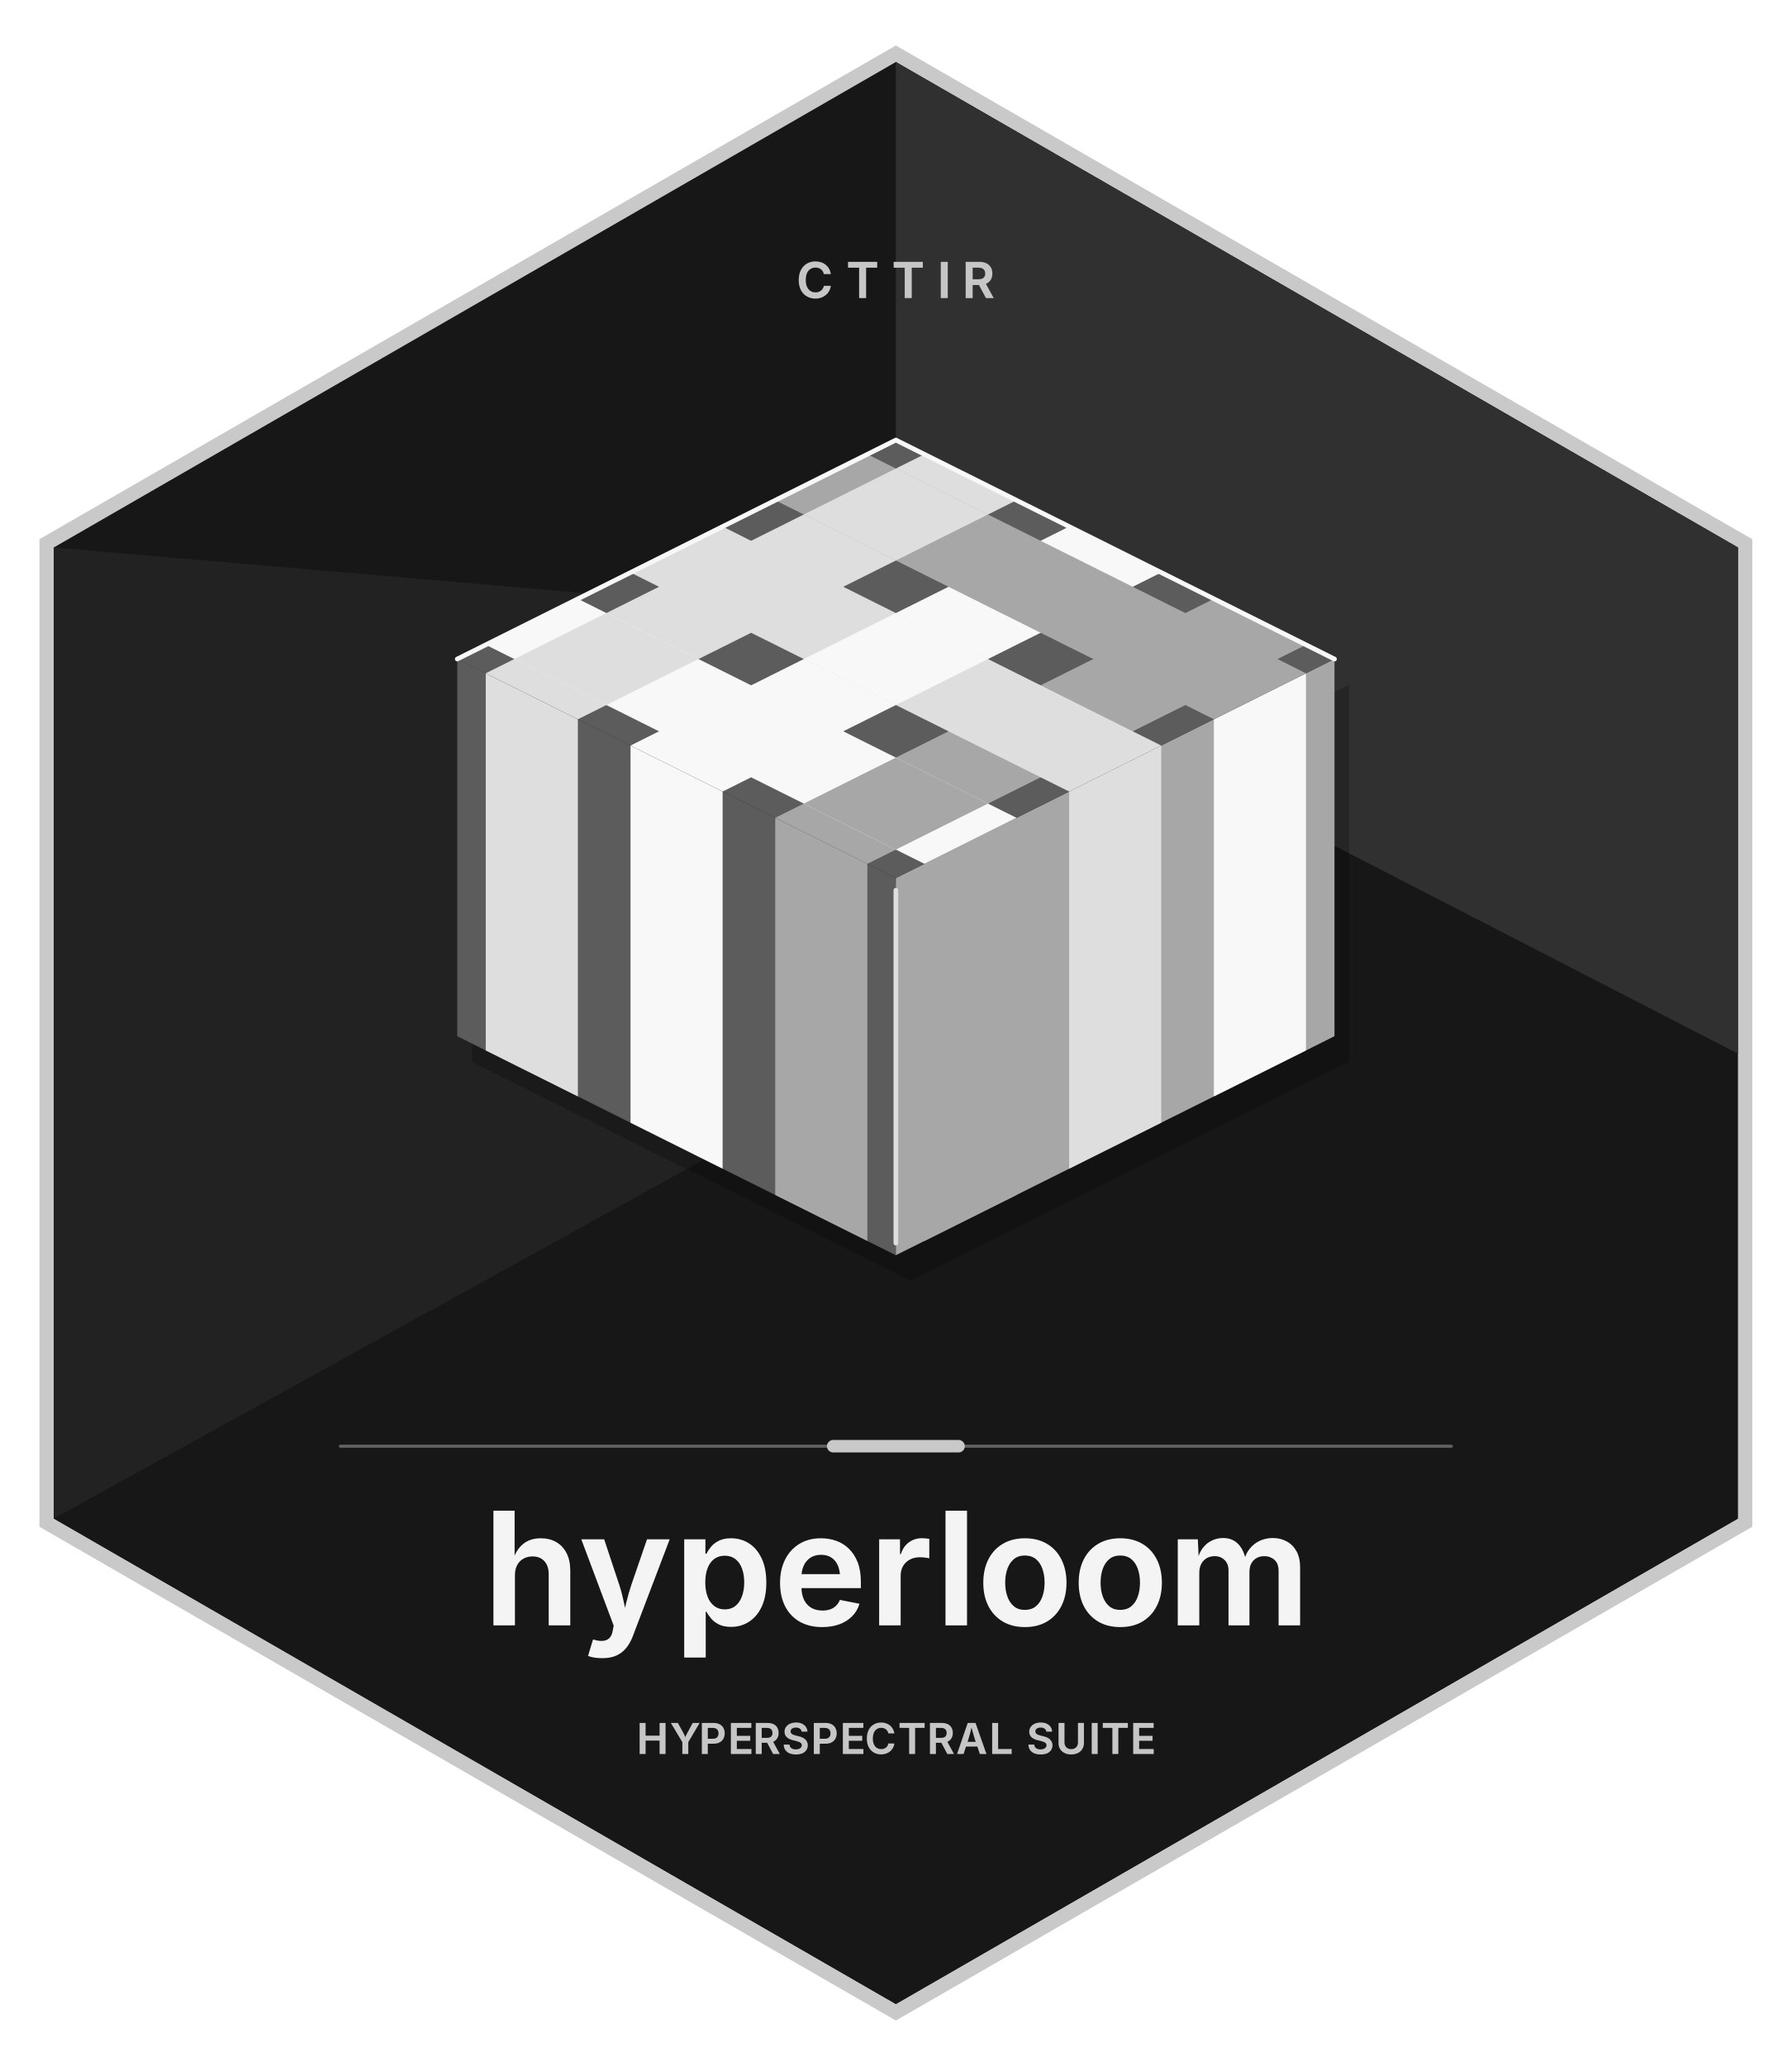
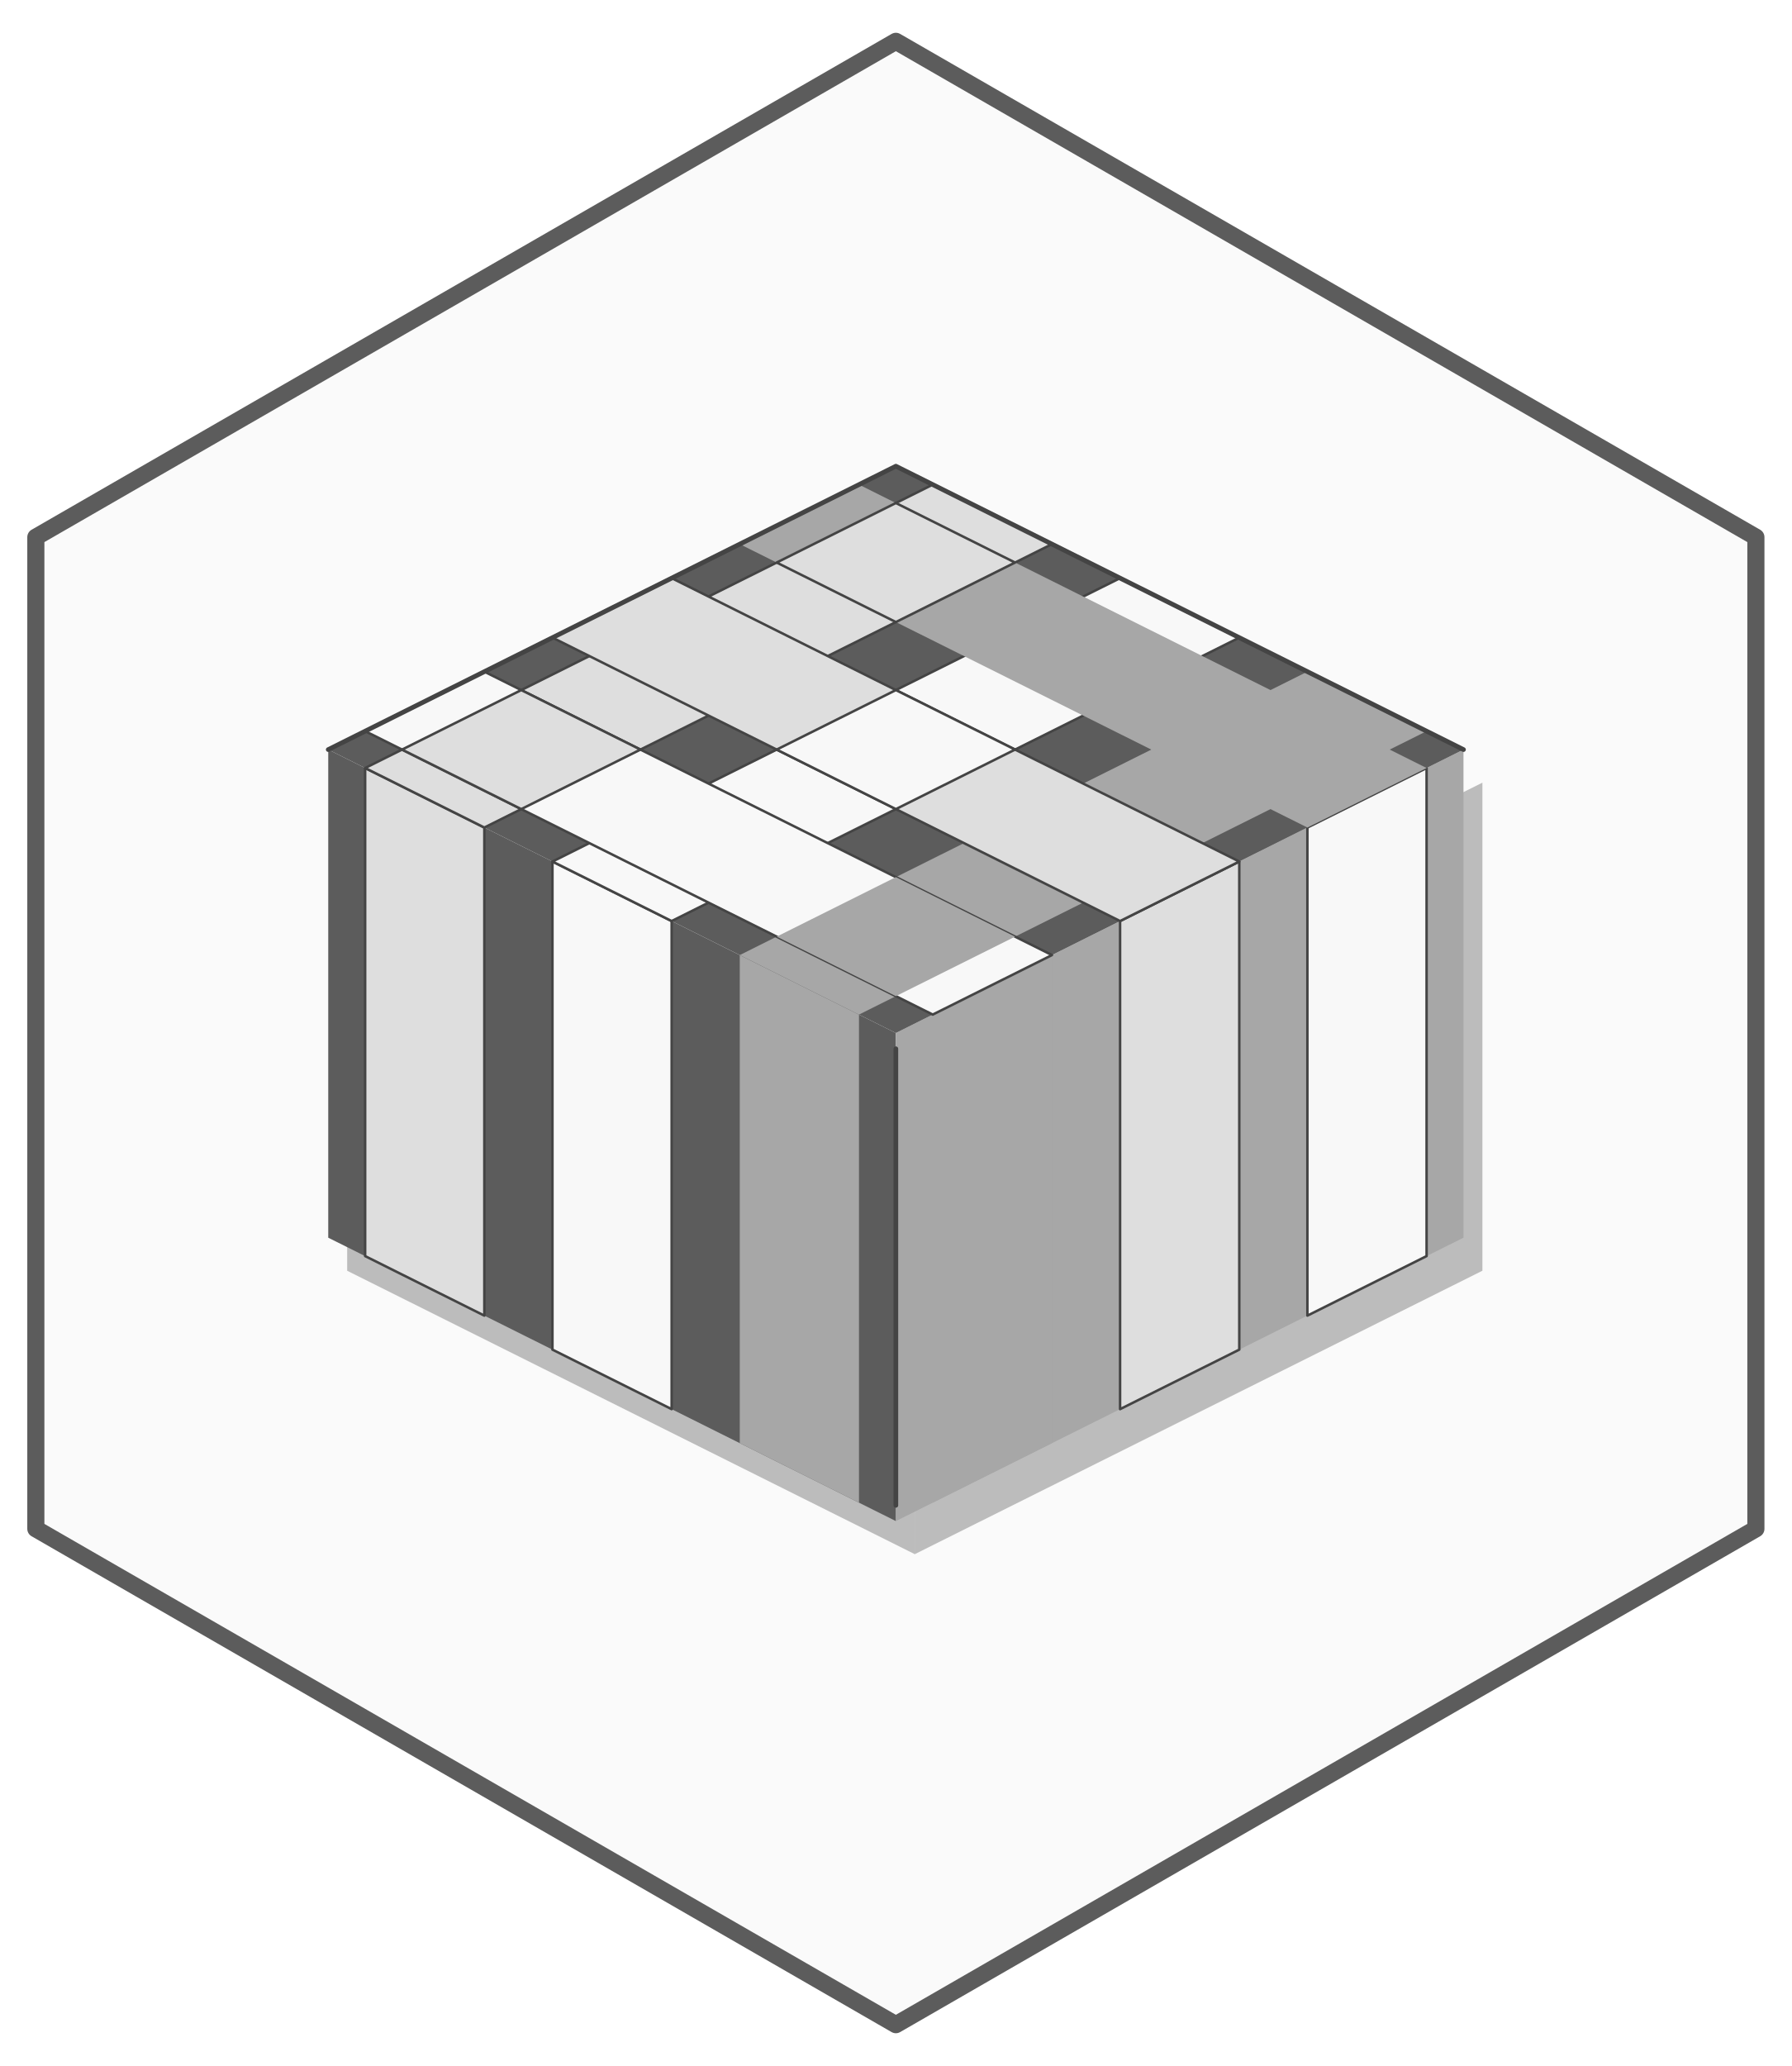
- <svg xmlns="http://www.w3.org/2000/svg" xmlns:xlink="http://www.w3.org/1999/xlink" width="432" height="498" viewBox="0 0 432 498">
-   <defs>
-     <g>
-       <g id="glyph-0-0">
-         <path d="M 4.594 0.125 C 3.832 0.125 3.145 -0.051 2.531 -0.406 C 1.926 -0.758 1.445 -1.27 1.094 -1.938 C 0.75 -2.613 0.578 -3.422 0.578 -4.359 C 0.578 -5.305 0.754 -6.113 1.109 -6.781 C 1.461 -7.445 1.941 -7.957 2.547 -8.312 C 3.148 -8.664 3.832 -8.844 4.594 -8.844 C 5.082 -8.844 5.535 -8.773 5.953 -8.641 C 6.379 -8.504 6.754 -8.301 7.078 -8.031 C 7.41 -7.77 7.68 -7.453 7.891 -7.078 C 8.109 -6.703 8.254 -6.27 8.328 -5.781 L 6.625 -5.781 C 6.582 -6.031 6.504 -6.25 6.391 -6.438 C 6.273 -6.633 6.129 -6.801 5.953 -6.938 C 5.773 -7.07 5.57 -7.176 5.344 -7.25 C 5.125 -7.32 4.891 -7.359 4.641 -7.359 C 4.172 -7.359 3.754 -7.238 3.391 -7 C 3.035 -6.77 2.758 -6.43 2.562 -5.984 C 2.375 -5.547 2.281 -5.004 2.281 -4.359 C 2.281 -3.711 2.379 -3.164 2.578 -2.719 C 2.773 -2.281 3.051 -1.945 3.406 -1.719 C 3.758 -1.488 4.164 -1.375 4.625 -1.375 C 4.883 -1.375 5.125 -1.41 5.344 -1.484 C 5.562 -1.555 5.758 -1.66 5.938 -1.797 C 6.113 -1.93 6.258 -2.094 6.375 -2.281 C 6.5 -2.477 6.586 -2.703 6.641 -2.953 L 8.328 -2.953 C 8.273 -2.535 8.148 -2.141 7.953 -1.766 C 7.766 -1.398 7.508 -1.078 7.188 -0.797 C 6.863 -0.516 6.484 -0.289 6.047 -0.125 C 5.617 0.039 5.133 0.125 4.594 0.125 Z M 4.594 0.125 " />
-       </g>
-       <g id="glyph-0-1">
- </g>
-       <g id="glyph-0-2">
-         <path d="M 0.469 -7.328 L 0.469 -8.734 L 7.5 -8.734 L 7.5 -7.328 L 4.828 -7.328 L 4.828 0 L 3.141 0 L 3.141 -7.328 Z M 0.469 -7.328 " />
-       </g>
-       <g id="glyph-0-3">
-         <path d="M 2.516 -8.734 L 2.516 0 L 0.828 0 L 0.828 -8.734 Z M 2.516 -8.734 " />
-       </g>
-       <g id="glyph-0-4">
-         <path d="M 0.828 0 L 0.828 -8.734 L 4.172 -8.734 C 4.836 -8.734 5.398 -8.613 5.859 -8.375 C 6.316 -8.145 6.664 -7.816 6.906 -7.391 C 7.145 -6.973 7.266 -6.477 7.266 -5.906 C 7.266 -5.344 7.145 -4.852 6.906 -4.438 C 6.664 -4.031 6.312 -3.711 5.844 -3.484 C 5.375 -3.266 4.805 -3.156 4.141 -3.156 L 1.812 -3.156 L 1.812 -4.531 L 3.891 -4.531 C 4.266 -4.531 4.57 -4.582 4.812 -4.688 C 5.062 -4.801 5.242 -4.957 5.359 -5.156 C 5.484 -5.363 5.547 -5.613 5.547 -5.906 C 5.547 -6.219 5.484 -6.477 5.359 -6.688 C 5.242 -6.895 5.062 -7.055 4.812 -7.172 C 4.57 -7.285 4.266 -7.344 3.891 -7.344 L 2.516 -7.344 L 2.516 0 Z M 5.719 0 L 3.594 -3.969 L 5.422 -3.969 L 7.594 0 Z M 5.719 0 " />
-       </g>
-       <g id="glyph-1-0">
-         <path d="M 7.656 -12.078 L 7.656 0 L 2.469 0 L 2.469 -27.641 L 7.578 -27.641 L 7.578 -15.594 L 7.109 -15.594 C 7.66 -17.352 8.492 -18.691 9.609 -19.609 C 10.734 -20.535 12.156 -21 13.875 -21 C 15.312 -21 16.562 -20.691 17.625 -20.078 C 18.688 -19.461 19.516 -18.57 20.109 -17.406 C 20.703 -16.238 21 -14.832 21 -13.188 L 21 0 L 15.797 0 L 15.797 -12.344 C 15.797 -13.676 15.445 -14.723 14.75 -15.484 C 14.062 -16.242 13.109 -16.625 11.891 -16.625 C 11.078 -16.625 10.348 -16.441 9.703 -16.078 C 9.055 -15.723 8.551 -15.207 8.188 -14.531 C 7.832 -13.863 7.656 -13.047 7.656 -12.078 Z M 7.656 -12.078 " />
-       </g>
-       <g id="glyph-1-1">
-         <path d="M 2.281 7.359 L 3.484 3.391 L 4.125 3.562 C 4.863 3.75 5.52 3.797 6.094 3.703 C 6.664 3.617 7.133 3.379 7.5 2.984 C 7.863 2.586 8.109 2.02 8.234 1.281 L 8.469 0.078 L 0.656 -20.75 L 6.172 -20.75 L 9.828 -9.719 C 10.266 -8.375 10.617 -7.031 10.891 -5.688 C 11.16 -4.344 11.469 -2.953 11.812 -1.516 L 10.547 -1.516 C 10.879 -2.953 11.211 -4.344 11.547 -5.688 C 11.879 -7.039 12.266 -8.383 12.703 -9.719 L 16.5 -20.75 L 21.969 -20.75 L 13.094 2.562 C 12.676 3.676 12.145 4.629 11.5 5.422 C 10.863 6.223 10.07 6.836 9.125 7.266 C 8.176 7.691 7.039 7.906 5.719 7.906 C 5.008 7.906 4.348 7.852 3.734 7.75 C 3.129 7.645 2.645 7.516 2.281 7.359 Z M 2.281 7.359 " />
-       </g>
-       <g id="glyph-1-2">
-         <path d="M 2.469 7.75 L 2.469 -20.75 L 7.578 -20.75 L 7.578 -17.281 L 7.844 -17.281 C 8.094 -17.812 8.453 -18.363 8.922 -18.938 C 9.391 -19.508 10.016 -19.992 10.797 -20.391 C 11.578 -20.797 12.57 -21 13.781 -21 C 15.352 -21 16.773 -20.598 18.047 -19.797 C 19.328 -18.992 20.348 -17.801 21.109 -16.219 C 21.879 -14.633 22.266 -12.672 22.266 -10.328 C 22.266 -8.047 21.895 -6.109 21.156 -4.516 C 20.414 -2.93 19.398 -1.723 18.109 -0.891 C 16.828 -0.055 15.375 0.359 13.75 0.359 C 12.602 0.359 11.633 0.164 10.844 -0.219 C 10.062 -0.613 9.43 -1.094 8.953 -1.656 C 8.473 -2.219 8.102 -2.766 7.844 -3.297 L 7.656 -3.297 L 7.656 7.75 Z M 12.25 -3.859 C 13.27 -3.859 14.125 -4.133 14.812 -4.688 C 15.508 -5.25 16.035 -6.02 16.391 -7 C 16.754 -7.988 16.938 -9.109 16.938 -10.359 C 16.938 -11.609 16.758 -12.719 16.406 -13.688 C 16.062 -14.656 15.535 -15.414 14.828 -15.969 C 14.129 -16.52 13.27 -16.797 12.25 -16.797 C 11.25 -16.797 10.395 -16.531 9.688 -16 C 8.988 -15.469 8.457 -14.723 8.094 -13.766 C 7.727 -12.805 7.547 -11.672 7.547 -10.359 C 7.547 -9.055 7.727 -7.922 8.094 -6.953 C 8.457 -5.984 8.992 -5.223 9.703 -4.672 C 10.41 -4.129 11.258 -3.859 12.25 -3.859 Z M 12.25 -3.859 " />
-       </g>
-       <g id="glyph-1-3">
-         <path d="M 11.75 0.406 C 9.645 0.406 7.832 -0.023 6.312 -0.891 C 4.789 -1.766 3.617 -3 2.797 -4.594 C 1.984 -6.195 1.578 -8.086 1.578 -10.266 C 1.578 -12.391 1.984 -14.258 2.797 -15.875 C 3.609 -17.488 4.75 -18.742 6.219 -19.641 C 7.695 -20.547 9.438 -21 11.438 -21 C 12.758 -21 14 -20.789 15.156 -20.375 C 16.312 -19.957 17.328 -19.316 18.203 -18.453 C 19.086 -17.586 19.785 -16.5 20.297 -15.188 C 20.805 -13.875 21.062 -12.312 21.062 -10.5 L 21.062 -8.984 L 3.859 -8.984 L 3.859 -12.359 L 18.5 -12.359 L 16.062 -11.406 C 16.062 -12.531 15.891 -13.516 15.547 -14.359 C 15.203 -15.203 14.688 -15.852 14 -16.312 C 13.32 -16.781 12.477 -17.016 11.469 -17.016 C 10.469 -17.016 9.609 -16.781 8.891 -16.312 C 8.18 -15.844 7.645 -15.203 7.281 -14.391 C 6.914 -13.586 6.734 -12.691 6.734 -11.703 L 6.734 -9.328 C 6.734 -8.078 6.941 -7.02 7.359 -6.156 C 7.785 -5.301 8.379 -4.656 9.141 -4.219 C 9.91 -3.789 10.801 -3.578 11.812 -3.578 C 12.488 -3.578 13.102 -3.672 13.656 -3.859 C 14.207 -4.055 14.68 -4.348 15.078 -4.734 C 15.473 -5.117 15.781 -5.586 16 -6.141 L 20.719 -5.219 C 20.406 -4.094 19.836 -3.102 19.016 -2.25 C 18.191 -1.406 17.164 -0.75 15.938 -0.281 C 14.719 0.176 13.32 0.406 11.75 0.406 Z M 11.75 0.406 " />
-       </g>
-       <g id="glyph-1-4">
-         <path d="M 2.469 0 L 2.469 -20.75 L 7.5 -20.75 L 7.5 -17.203 L 7.719 -17.203 C 8.102 -18.441 8.75 -19.383 9.656 -20.031 C 10.562 -20.688 11.602 -21.016 12.781 -21.016 C 13.07 -21.016 13.379 -21 13.703 -20.969 C 14.023 -20.945 14.312 -20.91 14.562 -20.859 L 14.562 -16.156 C 14.344 -16.227 14.004 -16.289 13.547 -16.344 C 13.086 -16.395 12.648 -16.422 12.234 -16.422 C 11.348 -16.422 10.555 -16.234 9.859 -15.859 C 9.172 -15.492 8.629 -14.973 8.234 -14.297 C 7.848 -13.629 7.656 -12.863 7.656 -12 L 7.656 0 Z M 2.469 0 " />
-       </g>
-       <g id="glyph-1-5">
-         <path d="M 7.656 -27.641 L 7.656 0 L 2.469 0 L 2.469 -27.641 Z M 7.656 -27.641 " />
-       </g>
-       <g id="glyph-1-6">
-         <path d="M 11.609 0.406 C 9.555 0.406 7.781 -0.035 6.281 -0.922 C 4.781 -1.816 3.617 -3.066 2.797 -4.672 C 1.984 -6.285 1.578 -8.156 1.578 -10.281 C 1.578 -12.414 1.984 -14.289 2.797 -15.906 C 3.617 -17.52 4.781 -18.77 6.281 -19.656 C 7.781 -20.551 9.555 -21 11.609 -21 C 13.672 -21 15.445 -20.551 16.938 -19.656 C 18.438 -18.77 19.594 -17.52 20.406 -15.906 C 21.227 -14.289 21.641 -12.414 21.641 -10.281 C 21.641 -8.156 21.227 -6.285 20.406 -4.672 C 19.594 -3.066 18.438 -1.816 16.938 -0.922 C 15.445 -0.035 13.672 0.406 11.609 0.406 Z M 11.609 -3.734 C 12.66 -3.734 13.539 -4.02 14.25 -4.594 C 14.957 -5.176 15.484 -5.961 15.828 -6.953 C 16.18 -7.941 16.359 -9.055 16.359 -10.297 C 16.359 -11.535 16.18 -12.648 15.828 -13.641 C 15.484 -14.629 14.957 -15.41 14.25 -15.984 C 13.539 -16.555 12.66 -16.844 11.609 -16.844 C 10.547 -16.844 9.664 -16.555 8.969 -15.984 C 8.27 -15.41 7.742 -14.629 7.391 -13.641 C 7.035 -12.66 6.859 -11.547 6.859 -10.297 C 6.859 -9.055 7.035 -7.941 7.391 -6.953 C 7.742 -5.961 8.27 -5.176 8.969 -4.594 C 9.664 -4.02 10.547 -3.734 11.609 -3.734 Z M 11.609 -3.734 " />
-       </g>
-       <g id="glyph-1-7">
-         <path d="M 2.469 0 L 2.469 -20.75 L 7.312 -20.75 L 7.531 -15.672 L 7.156 -15.672 C 7.469 -16.922 7.938 -17.941 8.562 -18.734 C 9.188 -19.523 9.922 -20.109 10.766 -20.484 C 11.609 -20.867 12.484 -21.062 13.391 -21.062 C 14.891 -21.062 16.098 -20.586 17.016 -19.641 C 17.941 -18.703 18.602 -17.281 19 -15.375 L 18.391 -15.375 C 18.68 -16.664 19.176 -17.727 19.875 -18.562 C 20.582 -19.406 21.406 -20.031 22.344 -20.438 C 23.289 -20.852 24.305 -21.062 25.391 -21.062 C 26.629 -21.062 27.75 -20.785 28.75 -20.234 C 29.75 -19.691 30.535 -18.895 31.109 -17.844 C 31.68 -16.789 31.969 -15.504 31.969 -13.984 L 31.969 0 L 26.781 0 L 26.781 -13.078 C 26.781 -14.316 26.441 -15.227 25.766 -15.812 C 25.098 -16.395 24.289 -16.688 23.344 -16.688 C 22.602 -16.688 21.961 -16.523 21.422 -16.203 C 20.879 -15.891 20.461 -15.445 20.172 -14.875 C 19.891 -14.312 19.75 -13.648 19.75 -12.891 L 19.75 0 L 14.703 0 L 14.703 -13.266 C 14.703 -14.305 14.391 -15.133 13.766 -15.75 C 13.141 -16.375 12.332 -16.688 11.344 -16.688 C 10.656 -16.688 10.031 -16.531 9.469 -16.219 C 8.914 -15.906 8.473 -15.445 8.141 -14.844 C 7.816 -14.25 7.656 -13.516 7.656 -12.641 L 7.656 0 Z M 2.469 0 " />
-       </g>
-       <g id="glyph-2-0">
-         <path d="M 0.719 0 L 0.719 -7.484 L 2.156 -7.484 L 2.156 -4.422 L 5.531 -4.422 L 5.531 -7.484 L 6.969 -7.484 L 6.969 0 L 5.531 0 L 5.531 -3.234 L 2.156 -3.234 L 2.156 0 Z M 0.719 0 " />
-       </g>
-       <g id="glyph-2-1">
-         <path d="M 3.016 0 L 3.016 -2.859 L 0.25 -7.484 L 1.938 -7.484 L 3.234 -5.141 C 3.367 -4.898 3.488 -4.66 3.594 -4.422 C 3.695 -4.191 3.805 -3.914 3.922 -3.594 L 3.578 -3.594 C 3.68 -3.926 3.785 -4.207 3.891 -4.438 C 3.992 -4.676 4.113 -4.91 4.25 -5.141 L 5.516 -7.484 L 7.188 -7.484 L 4.453 -2.859 L 4.453 0 Z M 3.016 0 " />
-       </g>
-       <g id="glyph-2-2">
-         <path d="M 0.719 0 L 0.719 -7.484 L 3.578 -7.484 C 4.148 -7.484 4.633 -7.375 5.031 -7.156 C 5.426 -6.945 5.723 -6.656 5.922 -6.281 C 6.129 -5.906 6.234 -5.473 6.234 -4.984 C 6.234 -4.504 6.129 -4.07 5.922 -3.688 C 5.711 -3.312 5.41 -3.016 5.016 -2.797 C 4.617 -2.586 4.129 -2.484 3.547 -2.484 L 1.688 -2.484 L 1.688 -3.672 L 3.344 -3.672 C 3.664 -3.672 3.93 -3.723 4.141 -3.828 C 4.348 -3.941 4.5 -4.098 4.594 -4.297 C 4.695 -4.492 4.75 -4.723 4.75 -4.984 C 4.75 -5.242 4.695 -5.473 4.594 -5.672 C 4.5 -5.867 4.348 -6.02 4.141 -6.125 C 3.93 -6.238 3.66 -6.297 3.328 -6.297 L 2.156 -6.297 L 2.156 0 Z M 0.719 0 " />
-       </g>
-       <g id="glyph-2-3">
-         <path d="M 0.719 0 L 0.719 -7.484 L 5.656 -7.484 L 5.656 -6.297 L 2.156 -6.297 L 2.156 -4.375 L 5.391 -4.375 L 5.391 -3.188 L 2.156 -3.188 L 2.156 -1.203 L 5.672 -1.203 L 5.672 0 Z M 0.719 0 " />
-       </g>
-       <g id="glyph-2-4">
-         <path d="M 0.719 0 L 0.719 -7.484 L 3.578 -7.484 C 4.148 -7.484 4.633 -7.383 5.031 -7.188 C 5.426 -6.988 5.723 -6.707 5.922 -6.344 C 6.129 -5.977 6.234 -5.555 6.234 -5.078 C 6.234 -4.586 6.129 -4.164 5.922 -3.812 C 5.711 -3.457 5.41 -3.18 5.016 -2.984 C 4.617 -2.797 4.129 -2.703 3.547 -2.703 L 1.562 -2.703 L 1.562 -3.891 L 3.344 -3.891 C 3.664 -3.891 3.93 -3.93 4.141 -4.016 C 4.348 -4.109 4.5 -4.242 4.594 -4.422 C 4.695 -4.598 4.75 -4.816 4.75 -5.078 C 4.75 -5.336 4.695 -5.555 4.594 -5.734 C 4.5 -5.922 4.348 -6.062 4.141 -6.156 C 3.93 -6.25 3.66 -6.297 3.328 -6.297 L 2.156 -6.297 L 2.156 0 Z M 4.906 0 L 3.094 -3.406 L 4.656 -3.406 L 6.516 0 Z M 4.906 0 " />
-       </g>
-       <g id="glyph-2-5">
-         <path d="M 3.406 0.109 C 2.812 0.109 2.297 0.02 1.859 -0.156 C 1.43 -0.344 1.094 -0.613 0.844 -0.969 C 0.602 -1.32 0.473 -1.754 0.453 -2.266 L 1.859 -2.266 C 1.879 -2.004 1.957 -1.785 2.094 -1.609 C 2.227 -1.441 2.406 -1.316 2.625 -1.234 C 2.852 -1.148 3.109 -1.109 3.391 -1.109 C 3.672 -1.109 3.914 -1.148 4.125 -1.234 C 4.344 -1.316 4.516 -1.438 4.641 -1.594 C 4.766 -1.75 4.828 -1.926 4.828 -2.125 C 4.828 -2.312 4.77 -2.461 4.656 -2.578 C 4.551 -2.703 4.398 -2.805 4.203 -2.891 C 4.004 -2.973 3.77 -3.051 3.5 -3.125 L 2.672 -3.328 C 2.035 -3.484 1.539 -3.727 1.188 -4.062 C 0.832 -4.395 0.656 -4.828 0.656 -5.359 C 0.656 -5.805 0.773 -6.195 1.016 -6.531 C 1.254 -6.863 1.582 -7.125 2 -7.312 C 2.426 -7.5 2.906 -7.594 3.438 -7.594 C 3.977 -7.594 4.453 -7.5 4.859 -7.312 C 5.266 -7.125 5.582 -6.863 5.812 -6.531 C 6.039 -6.195 6.16 -5.816 6.172 -5.391 L 4.781 -5.391 C 4.738 -5.703 4.598 -5.941 4.359 -6.109 C 4.117 -6.285 3.801 -6.375 3.406 -6.375 C 3.145 -6.375 2.914 -6.332 2.719 -6.25 C 2.52 -6.176 2.367 -6.066 2.266 -5.922 C 2.172 -5.785 2.125 -5.629 2.125 -5.453 C 2.125 -5.254 2.18 -5.086 2.297 -4.953 C 2.422 -4.828 2.578 -4.723 2.766 -4.641 C 2.953 -4.566 3.148 -4.504 3.359 -4.453 L 4.047 -4.281 C 4.336 -4.219 4.617 -4.129 4.891 -4.016 C 5.16 -3.898 5.395 -3.754 5.594 -3.578 C 5.801 -3.398 5.961 -3.191 6.078 -2.953 C 6.203 -2.711 6.266 -2.43 6.266 -2.109 C 6.266 -1.672 6.148 -1.281 5.922 -0.938 C 5.703 -0.602 5.379 -0.344 4.953 -0.156 C 4.523 0.02 4.008 0.109 3.406 0.109 Z M 3.406 0.109 " />
-       </g>
-       <g id="glyph-2-6">
-         <path d="M 3.953 0.094 C 3.285 0.094 2.691 -0.055 2.172 -0.359 C 1.648 -0.66 1.238 -1.098 0.938 -1.672 C 0.645 -2.242 0.5 -2.93 0.5 -3.734 C 0.5 -4.547 0.648 -5.238 0.953 -5.812 C 1.254 -6.395 1.664 -6.836 2.188 -7.141 C 2.707 -7.441 3.297 -7.594 3.953 -7.594 C 4.367 -7.594 4.754 -7.531 5.109 -7.406 C 5.473 -7.289 5.797 -7.117 6.078 -6.891 C 6.359 -6.672 6.586 -6.395 6.766 -6.062 C 6.953 -5.738 7.078 -5.375 7.141 -4.969 L 5.688 -4.969 C 5.645 -5.176 5.57 -5.363 5.469 -5.531 C 5.375 -5.695 5.25 -5.836 5.094 -5.953 C 4.945 -6.066 4.773 -6.156 4.578 -6.219 C 4.391 -6.281 4.191 -6.312 3.984 -6.312 C 3.578 -6.312 3.219 -6.207 2.906 -6 C 2.602 -5.801 2.367 -5.508 2.203 -5.125 C 2.035 -4.75 1.953 -4.285 1.953 -3.734 C 1.953 -3.18 2.035 -2.711 2.203 -2.328 C 2.379 -1.953 2.617 -1.664 2.922 -1.469 C 3.223 -1.281 3.57 -1.188 3.969 -1.188 C 4.188 -1.188 4.391 -1.211 4.578 -1.266 C 4.766 -1.328 4.938 -1.414 5.094 -1.531 C 5.25 -1.645 5.375 -1.785 5.469 -1.953 C 5.57 -2.117 5.645 -2.312 5.688 -2.531 L 7.141 -2.531 C 7.098 -2.176 6.992 -1.836 6.828 -1.516 C 6.66 -1.203 6.438 -0.922 6.156 -0.672 C 5.883 -0.43 5.562 -0.242 5.188 -0.109 C 4.82 0.023 4.41 0.094 3.953 0.094 Z M 3.953 0.094 " />
-       </g>
-       <g id="glyph-2-7">
-         <path d="M 0.391 -6.297 L 0.391 -7.484 L 6.438 -7.484 L 6.438 -6.297 L 4.141 -6.297 L 4.141 0 L 2.703 0 L 2.703 -6.297 Z M 0.391 -6.297 " />
-       </g>
-       <g id="glyph-2-8">
-         <path d="M 0.25 0 L 2.828 -7.484 L 4.703 -7.484 L 7.344 0 L 5.75 0 L 4.484 -3.75 C 4.348 -4.188 4.207 -4.672 4.062 -5.203 C 3.914 -5.734 3.758 -6.32 3.594 -6.969 L 3.906 -6.969 C 3.738 -6.32 3.586 -5.727 3.453 -5.188 C 3.316 -4.656 3.18 -4.176 3.047 -3.75 L 1.828 0 Z M 1.812 -1.797 L 1.812 -2.938 L 5.781 -2.938 L 5.781 -1.797 Z M 1.812 -1.797 " />
-       </g>
-       <g id="glyph-2-9">
-         <path d="M 0.719 0 L 0.719 -7.484 L 2.156 -7.484 L 2.156 -1.203 L 5.422 -1.203 L 5.422 0 Z M 0.719 0 " />
-       </g>
-       <g id="glyph-2-10">
- </g>
-       <g id="glyph-2-11">
-         <path d="M 3.781 0.109 C 3.164 0.109 2.629 -0.004 2.172 -0.234 C 1.711 -0.461 1.352 -0.781 1.094 -1.188 C 0.844 -1.602 0.719 -2.078 0.719 -2.609 L 0.719 -7.484 L 2.156 -7.484 L 2.156 -2.734 C 2.156 -2.43 2.223 -2.16 2.359 -1.922 C 2.492 -1.691 2.68 -1.508 2.922 -1.375 C 3.16 -1.238 3.445 -1.172 3.781 -1.172 C 4.113 -1.172 4.398 -1.238 4.641 -1.375 C 4.879 -1.508 5.066 -1.691 5.203 -1.922 C 5.336 -2.16 5.406 -2.43 5.406 -2.734 L 5.406 -7.484 L 6.844 -7.484 L 6.844 -2.609 C 6.844 -2.078 6.711 -1.602 6.453 -1.188 C 6.203 -0.781 5.848 -0.461 5.391 -0.234 C 4.93 -0.004 4.395 0.109 3.781 0.109 Z M 3.781 0.109 " />
-       </g>
-       <g id="glyph-2-12">
-         <path d="M 2.156 -7.484 L 2.156 0 L 0.719 0 L 0.719 -7.484 Z M 2.156 -7.484 " />
-       </g>
-     </g>
-   </defs>
-   <path fill-rule="nonzero" fill="rgb(100%, 100%, 100%)" fill-opacity="1" d="M 216 4.98 L 427.68 126.988 L 427.68 371.012 L 216 493.02 L 4.32 371.012 L 4.32 126.988 Z M 216 4.98 " />
-   <path fill-rule="nonzero" fill="rgb(78.824%, 78.824%, 78.824%)" fill-opacity="1" d="M 216 10.957 L 422.496 129.977 L 422.496 368.023 L 216 487.043 L 9.504 368.023 L 9.504 129.977 Z M 216 10.957 " />
-   <path fill-rule="nonzero" fill="rgb(9.02%, 9.02%, 9.02%)" fill-opacity="1" d="M 216 14.941 L 419.039 131.969 L 419.039 366.031 L 216 483.059 L 12.961 366.031 L 12.961 131.969 Z M 216 14.941 " />
-   <path fill-rule="nonzero" fill="rgb(18.824%, 18.824%, 18.824%)" fill-opacity="1" d="M 216 14.941 L 419.039 131.969 L 419.039 253.98 L 216 149.398 Z M 216 14.941 " />
-   <path fill-rule="nonzero" fill="rgb(13.333%, 13.333%, 13.333%)" fill-opacity="1" d="M 12.961 366.031 L 216 253.98 L 216 149.398 L 12.961 131.969 Z M 12.961 366.031 " />
-   <path fill-rule="nonzero" fill="rgb(9.02%, 9.02%, 9.02%)" fill-opacity="1" d="M 12.961 366.031 L 216 308.762 L 419.039 366.031 L 216 483.059 Z M 12.961 366.031 " />
-   <g fill="rgb(77.647%, 77.647%, 77.647%)" fill-opacity="1">
-     <use xlink:href="#glyph-0-0" x="192" y="71.852" />
-     <use xlink:href="#glyph-0-1" x="201" y="71.852" />
-     <use xlink:href="#glyph-0-2" x="204" y="71.852" />
-     <use xlink:href="#glyph-0-1" x="212" y="71.852" />
-     <use xlink:href="#glyph-0-2" x="215" y="71.852" />
-     <use xlink:href="#glyph-0-1" x="223" y="71.852" />
-     <use xlink:href="#glyph-0-3" x="226" y="71.852" />
-     <use xlink:href="#glyph-0-1" x="229" y="71.852" />
-     <use xlink:href="#glyph-0-4" x="232" y="71.852" />
-   </g>
-   <path fill="none" stroke-width="0.75" stroke-linecap="round" stroke-linejoin="round" stroke="rgb(78.824%, 78.824%, 78.824%)" stroke-opacity="0.42" stroke-miterlimit="10" d="M 82.078 348.602 L 349.922 348.602 " />
-   <path fill="none" stroke-width="3" stroke-linecap="round" stroke-linejoin="round" stroke="rgb(78.824%, 78.824%, 78.824%)" stroke-opacity="1" stroke-miterlimit="10" d="M 200.879 348.602 L 231.121 348.602 " />
-   <g fill="rgb(95.686%, 95.686%, 95.686%)" fill-opacity="1">
-     <use xlink:href="#glyph-1-0" x="116.5" y="391.793" />
-     <use xlink:href="#glyph-1-1" x="139.5" y="391.793" />
-     <use xlink:href="#glyph-1-2" x="162.5" y="391.793" />
-     <use xlink:href="#glyph-1-3" x="186.5" y="391.793" />
-     <use xlink:href="#glyph-1-4" x="209.5" y="391.793" />
-     <use xlink:href="#glyph-1-5" x="225.5" y="391.793" />
-     <use xlink:href="#glyph-1-6" x="235.5" y="391.793" />
-     <use xlink:href="#glyph-1-6" x="258.5" y="391.793" />
-     <use xlink:href="#glyph-1-7" x="281.5" y="391.793" />
-   </g>
-   <g fill="rgb(77.647%, 77.647%, 77.647%)" fill-opacity="1">
-     <use xlink:href="#glyph-2-0" x="153.5" y="422.794" />
-     <use xlink:href="#glyph-2-1" x="161.5" y="422.794" />
-     <use xlink:href="#glyph-2-2" x="168.5" y="422.794" />
-     <use xlink:href="#glyph-2-3" x="175.5" y="422.794" />
-     <use xlink:href="#glyph-2-4" x="181.5" y="422.794" />
-     <use xlink:href="#glyph-2-5" x="188.5" y="422.794" />
-     <use xlink:href="#glyph-2-2" x="195.5" y="422.794" />
-     <use xlink:href="#glyph-2-3" x="202.5" y="422.794" />
-     <use xlink:href="#glyph-2-6" x="208.5" y="422.794" />
-     <use xlink:href="#glyph-2-7" x="216.5" y="422.794" />
-     <use xlink:href="#glyph-2-4" x="223.5" y="422.794" />
-     <use xlink:href="#glyph-2-8" x="230.5" y="422.794" />
-     <use xlink:href="#glyph-2-9" x="238.5" y="422.794" />
-     <use xlink:href="#glyph-2-10" x="244.5" y="422.794" />
-     <use xlink:href="#glyph-2-5" x="247.5" y="422.794" />
-     <use xlink:href="#glyph-2-11" x="254.5" y="422.794" />
-     <use xlink:href="#glyph-2-12" x="262.5" y="422.794" />
-     <use xlink:href="#glyph-2-7" x="265.5" y="422.794" />
-     <use xlink:href="#glyph-2-3" x="272.5" y="422.794" />
-   </g>
-   <path fill-rule="nonzero" fill="rgb(1.961%, 1.961%, 1.961%)" fill-opacity="0.251" d="M 113.773 165.02 L 219.523 217.809 L 219.523 308.723 L 113.773 255.934 Z M 113.773 165.02 " />
-   <path fill-rule="nonzero" fill="rgb(36.078%, 36.078%, 36.078%)" fill-opacity="1" d="M 110.246 158.859 L 216 211.648 L 216 302.562 L 110.246 249.773 Z M 110.246 158.859 " />
-   <path fill-rule="nonzero" fill="rgb(1.961%, 1.961%, 1.961%)" fill-opacity="0.251" d="M 219.523 217.809 L 325.277 165.02 L 325.277 255.934 L 219.523 308.723 Z M 219.523 217.809 " />
-   <path fill-rule="nonzero" fill="rgb(65.49%, 65.49%, 65.49%)" fill-opacity="1" d="M 216 211.648 L 321.754 158.859 L 321.754 249.773 L 216 302.562 Z M 216 211.648 " />
-   <path fill-rule="nonzero" fill="rgb(87.059%, 87.059%, 87.059%)" fill-opacity="1" d="M 117.121 162.293 L 139.328 173.379 L 139.328 264.293 L 117.121 253.207 Z M 117.121 162.293 " />
-   <path fill-rule="nonzero" fill="rgb(65.49%, 65.49%, 65.49%)" fill-opacity="1" d="M 222.875 208.219 L 245.082 197.133 L 245.082 288.047 L 222.875 299.133 Z M 222.875 208.219 " />
-   <path fill-rule="nonzero" fill="rgb(97.255%, 97.255%, 97.255%)" fill-opacity="1" d="M 152.02 179.711 L 174.227 190.797 L 174.227 281.711 L 152.02 270.625 Z M 152.02 179.711 " />
-   <path fill-rule="nonzero" fill="rgb(87.059%, 87.059%, 87.059%)" fill-opacity="1" d="M 257.773 190.797 L 279.98 179.711 L 279.98 270.625 L 257.773 281.711 Z M 257.773 190.797 " />
-   <path fill-rule="nonzero" fill="rgb(65.49%, 65.49%, 65.49%)" fill-opacity="1" d="M 186.918 197.133 L 209.125 208.219 L 209.125 299.133 L 186.918 288.047 Z M 186.918 197.133 " />
-   <path fill-rule="nonzero" fill="rgb(97.255%, 97.255%, 97.255%)" fill-opacity="1" d="M 292.672 173.379 L 314.879 162.293 L 314.879 253.207 L 292.672 264.293 Z M 292.672 173.379 " />
-   <path fill-rule="nonzero" fill="rgb(36.078%, 36.078%, 36.078%)" fill-opacity="1" d="M 216 106.074 L 321.754 158.859 L 216 211.648 L 110.246 158.859 Z M 216 106.074 " />
-   <path fill-rule="nonzero" fill="rgb(87.059%, 87.059%, 87.059%)" fill-opacity="1" d="M 222.875 109.504 L 245.082 120.59 L 139.328 173.379 L 117.121 162.293 Z M 222.875 109.504 " />
-   <path fill-rule="nonzero" fill="rgb(97.255%, 97.255%, 97.255%)" fill-opacity="1" d="M 257.773 126.926 L 279.98 138.008 L 174.227 190.797 L 152.02 179.711 Z M 257.773 126.926 " />
-   <path fill-rule="nonzero" fill="rgb(65.49%, 65.49%, 65.49%)" fill-opacity="1" d="M 292.672 144.344 L 314.879 155.43 L 209.125 208.219 L 186.918 197.133 Z M 292.672 144.344 " />
-   <path fill-rule="nonzero" fill="rgb(65.49%, 65.49%, 65.49%)" fill-opacity="1" d="M 209.125 109.504 L 314.879 162.293 L 292.672 173.379 L 186.918 120.59 Z M 209.125 109.504 " />
-   <path fill-rule="nonzero" fill="rgb(87.059%, 87.059%, 87.059%)" fill-opacity="1" d="M 174.227 126.926 L 279.98 179.711 L 257.773 190.797 L 152.02 138.008 Z M 174.227 126.926 " />
-   <path fill-rule="nonzero" fill="rgb(97.255%, 97.255%, 97.255%)" fill-opacity="1" d="M 139.328 144.344 L 245.082 197.133 L 222.875 208.219 L 117.121 155.43 Z M 139.328 144.344 " />
-   <path fill-rule="nonzero" fill="rgb(87.059%, 87.059%, 87.059%)" fill-opacity="1" d="M 216 112.934 L 238.207 124.02 L 216 135.105 L 193.793 124.02 Z M 216 112.934 " />
-   <path fill-rule="nonzero" fill="rgb(87.059%, 87.059%, 87.059%)" fill-opacity="1" d="M 146.203 147.777 L 168.41 158.859 L 146.203 169.945 L 123.996 158.859 Z M 146.203 147.777 " />
-   <path fill-rule="nonzero" fill="rgb(97.255%, 97.255%, 97.255%)" fill-opacity="1" d="M 216 147.777 L 238.207 158.859 L 216 169.945 L 193.793 158.859 Z M 216 147.777 " />
-   <path fill-rule="nonzero" fill="rgb(65.49%, 65.49%, 65.49%)" fill-opacity="1" d="M 285.797 147.777 L 308.004 158.859 L 285.797 169.945 L 263.59 158.859 Z M 285.797 147.777 " />
-   <path fill-rule="nonzero" fill="rgb(65.49%, 65.49%, 65.49%)" fill-opacity="1" d="M 216 182.617 L 238.207 193.703 L 216 204.789 L 193.793 193.703 Z M 216 182.617 " />
-   <path fill="none" stroke-width="1.125" stroke-linecap="round" stroke-linejoin="round" stroke="rgb(97.255%, 97.255%, 97.255%)" stroke-opacity="1" stroke-miterlimit="10" d="M 110.246 158.859 L 216 106.074 L 321.754 158.859 " />
-   <path fill="none" stroke-width="1.125" stroke-linecap="round" stroke-linejoin="round" stroke="rgb(87.059%, 87.059%, 87.059%)" stroke-opacity="1" stroke-miterlimit="10" d="M 216 214.582 L 216 299.633 " />
+ <svg xmlns="http://www.w3.org/2000/svg" width="432pt" height="498pt" viewBox="0 0 432 498">
+   <path fill-rule="nonzero" fill="rgb(98.039%, 98.039%, 98.039%)" fill-opacity="1" stroke-width="4.125" stroke-linecap="round" stroke-linejoin="round" stroke="rgb(36.078%, 36.078%, 36.078%)" stroke-opacity="1" stroke-miterlimit="10" d="M 216 9.961 L 423.359 129.48 L 423.359 368.52 L 216 488.039 L 8.641 368.52 L 8.641 129.48 Z M 216 9.961 " />
+   <path fill-rule="nonzero" fill="rgb(1.961%, 1.961%, 1.961%)" fill-opacity="0.251" d="M 83.703 188.656 L 220.562 256.969 L 220.562 374.625 L 83.703 306.309 Z M 83.703 188.656 " />
+   <path fill-rule="nonzero" fill="rgb(36.078%, 36.078%, 36.078%)" fill-opacity="1" d="M 79.141 180.684 L 216 249 L 216 366.652 L 79.141 298.34 Z M 79.141 180.684 " />
+   <path fill-rule="nonzero" fill="rgb(1.961%, 1.961%, 1.961%)" fill-opacity="0.251" d="M 220.562 256.969 L 357.418 188.656 L 357.418 306.309 L 220.562 374.625 Z M 220.562 256.969 " />
+   <path fill-rule="nonzero" fill="rgb(65.49%, 65.49%, 65.49%)" fill-opacity="1" d="M 216 249 L 352.859 180.684 L 352.859 298.34 L 216 366.652 Z M 216 249 " />
+   <path fill-rule="nonzero" fill="rgb(87.059%, 87.059%, 87.059%)" fill-opacity="1" stroke-width="0.6" stroke-linecap="round" stroke-linejoin="round" stroke="rgb(26.667%, 26.667%, 26.667%)" stroke-opacity="1" stroke-miterlimit="10" d="M 88.039 185.125 L 116.777 199.473 L 116.777 317.125 L 88.039 302.777 Z M 88.039 185.125 " />
+   <path fill-rule="nonzero" fill="rgb(65.49%, 65.49%, 65.49%)" fill-opacity="1" d="M 224.895 244.559 L 253.637 230.215 L 253.637 347.867 L 224.895 362.215 Z M 224.895 244.559 " />
+   <path fill-rule="nonzero" fill="rgb(97.255%, 97.255%, 97.255%)" fill-opacity="1" stroke-width="0.6" stroke-linecap="round" stroke-linejoin="round" stroke="rgb(26.667%, 26.667%, 26.667%)" stroke-opacity="1" stroke-miterlimit="10" d="M 133.199 207.668 L 161.941 222.016 L 161.941 339.668 L 133.199 325.324 Z M 133.199 207.668 " />
+   <path fill-rule="nonzero" fill="rgb(87.059%, 87.059%, 87.059%)" fill-opacity="1" stroke-width="0.6" stroke-linecap="round" stroke-linejoin="round" stroke="rgb(26.667%, 26.667%, 26.667%)" stroke-opacity="1" stroke-miterlimit="10" d="M 270.059 222.016 L 298.801 207.668 L 298.801 325.324 L 270.059 339.668 Z M 270.059 222.016 " />
+   <path fill-rule="nonzero" fill="rgb(65.49%, 65.49%, 65.49%)" fill-opacity="1" d="M 178.363 230.215 L 207.105 244.559 L 207.105 362.215 L 178.363 347.867 Z M 178.363 230.215 " />
+   <path fill-rule="nonzero" fill="rgb(97.255%, 97.255%, 97.255%)" fill-opacity="1" stroke-width="0.6" stroke-linecap="round" stroke-linejoin="round" stroke="rgb(26.667%, 26.667%, 26.667%)" stroke-opacity="1" stroke-miterlimit="10" d="M 315.223 199.473 L 343.961 185.125 L 343.961 302.777 L 315.223 317.125 Z M 315.223 199.473 " />
+   <path fill-rule="nonzero" fill="rgb(36.078%, 36.078%, 36.078%)" fill-opacity="1" d="M 216 112.371 L 352.859 180.684 L 216 249 L 79.141 180.684 Z M 216 112.371 " />
+   <path fill-rule="nonzero" fill="rgb(87.059%, 87.059%, 87.059%)" fill-opacity="1" stroke-width="0.6" stroke-linecap="round" stroke-linejoin="round" stroke="rgb(26.667%, 26.667%, 26.667%)" stroke-opacity="1" stroke-miterlimit="10" d="M 224.895 116.812 L 253.637 131.156 L 116.777 199.473 L 88.039 185.125 Z M 224.895 116.812 " />
+   <path fill-rule="nonzero" fill="rgb(97.255%, 97.255%, 97.255%)" fill-opacity="1" stroke-width="0.6" stroke-linecap="round" stroke-linejoin="round" stroke="rgb(26.667%, 26.667%, 26.667%)" stroke-opacity="1" stroke-miterlimit="10" d="M 270.059 139.355 L 298.801 153.699 L 161.941 222.016 L 133.199 207.668 Z M 270.059 139.355 " />
+   <path fill-rule="nonzero" fill="rgb(65.49%, 65.49%, 65.49%)" fill-opacity="1" d="M 315.223 161.898 L 343.961 176.246 L 207.105 244.559 L 178.363 230.215 Z M 315.223 161.898 " />
+   <path fill-rule="nonzero" fill="rgb(65.49%, 65.49%, 65.49%)" fill-opacity="1" d="M 207.105 116.812 L 343.961 185.125 L 315.223 199.473 L 178.363 131.156 Z M 207.105 116.812 " />
+   <path fill-rule="nonzero" fill="rgb(87.059%, 87.059%, 87.059%)" fill-opacity="1" stroke-width="0.6" stroke-linecap="round" stroke-linejoin="round" stroke="rgb(26.667%, 26.667%, 26.667%)" stroke-opacity="1" stroke-miterlimit="10" d="M 161.941 139.355 L 298.801 207.668 L 270.059 222.016 L 133.199 153.699 Z M 161.941 139.355 " />
+   <path fill-rule="nonzero" fill="rgb(97.255%, 97.255%, 97.255%)" fill-opacity="1" stroke-width="0.6" stroke-linecap="round" stroke-linejoin="round" stroke="rgb(26.667%, 26.667%, 26.667%)" stroke-opacity="1" stroke-miterlimit="10" d="M 116.777 161.898 L 253.637 230.215 L 224.895 244.559 L 88.039 176.246 Z M 116.777 161.898 " />
+   <path fill-rule="nonzero" fill="rgb(87.059%, 87.059%, 87.059%)" fill-opacity="1" stroke-width="0.6" stroke-linecap="round" stroke-linejoin="round" stroke="rgb(26.667%, 26.667%, 26.667%)" stroke-opacity="1" stroke-miterlimit="10" d="M 216 121.25 L 244.738 135.598 L 216 149.945 L 187.262 135.598 Z M 216 121.25 " />
+   <path fill-rule="nonzero" fill="rgb(87.059%, 87.059%, 87.059%)" fill-opacity="1" stroke-width="0.6" stroke-linecap="round" stroke-linejoin="round" stroke="rgb(26.667%, 26.667%, 26.667%)" stroke-opacity="1" stroke-miterlimit="10" d="M 125.676 166.34 L 154.414 180.684 L 125.676 195.031 L 96.934 180.684 Z M 125.676 166.34 " />
+   <path fill-rule="nonzero" fill="rgb(97.255%, 97.255%, 97.255%)" fill-opacity="1" stroke-width="0.6" stroke-linecap="round" stroke-linejoin="round" stroke="rgb(26.667%, 26.667%, 26.667%)" stroke-opacity="1" stroke-miterlimit="10" d="M 216 166.34 L 244.738 180.684 L 216 195.031 L 187.262 180.684 Z M 216 166.34 " />
+   <path fill-rule="nonzero" fill="rgb(65.49%, 65.49%, 65.49%)" fill-opacity="1" d="M 306.324 166.34 L 335.066 180.684 L 306.324 195.031 L 277.586 180.684 Z M 306.324 166.34 " />
+   <path fill-rule="nonzero" fill="rgb(65.49%, 65.49%, 65.49%)" fill-opacity="1" d="M 216 211.426 L 244.738 225.773 L 216 240.117 L 187.262 225.773 Z M 216 211.426 " />
+   <path fill="none" stroke-width="1.125" stroke-linecap="round" stroke-linejoin="round" stroke="rgb(26.667%, 26.667%, 26.667%)" stroke-opacity="1" stroke-miterlimit="10" d="M 79.141 180.684 L 216 112.371 L 352.859 180.684 " />
+   <path fill="none" stroke-width="1.125" stroke-linecap="round" stroke-linejoin="round" stroke="rgb(26.667%, 26.667%, 26.667%)" stroke-opacity="1" stroke-miterlimit="10" d="M 216 252.797 L 216 362.859 " />
</svg>
